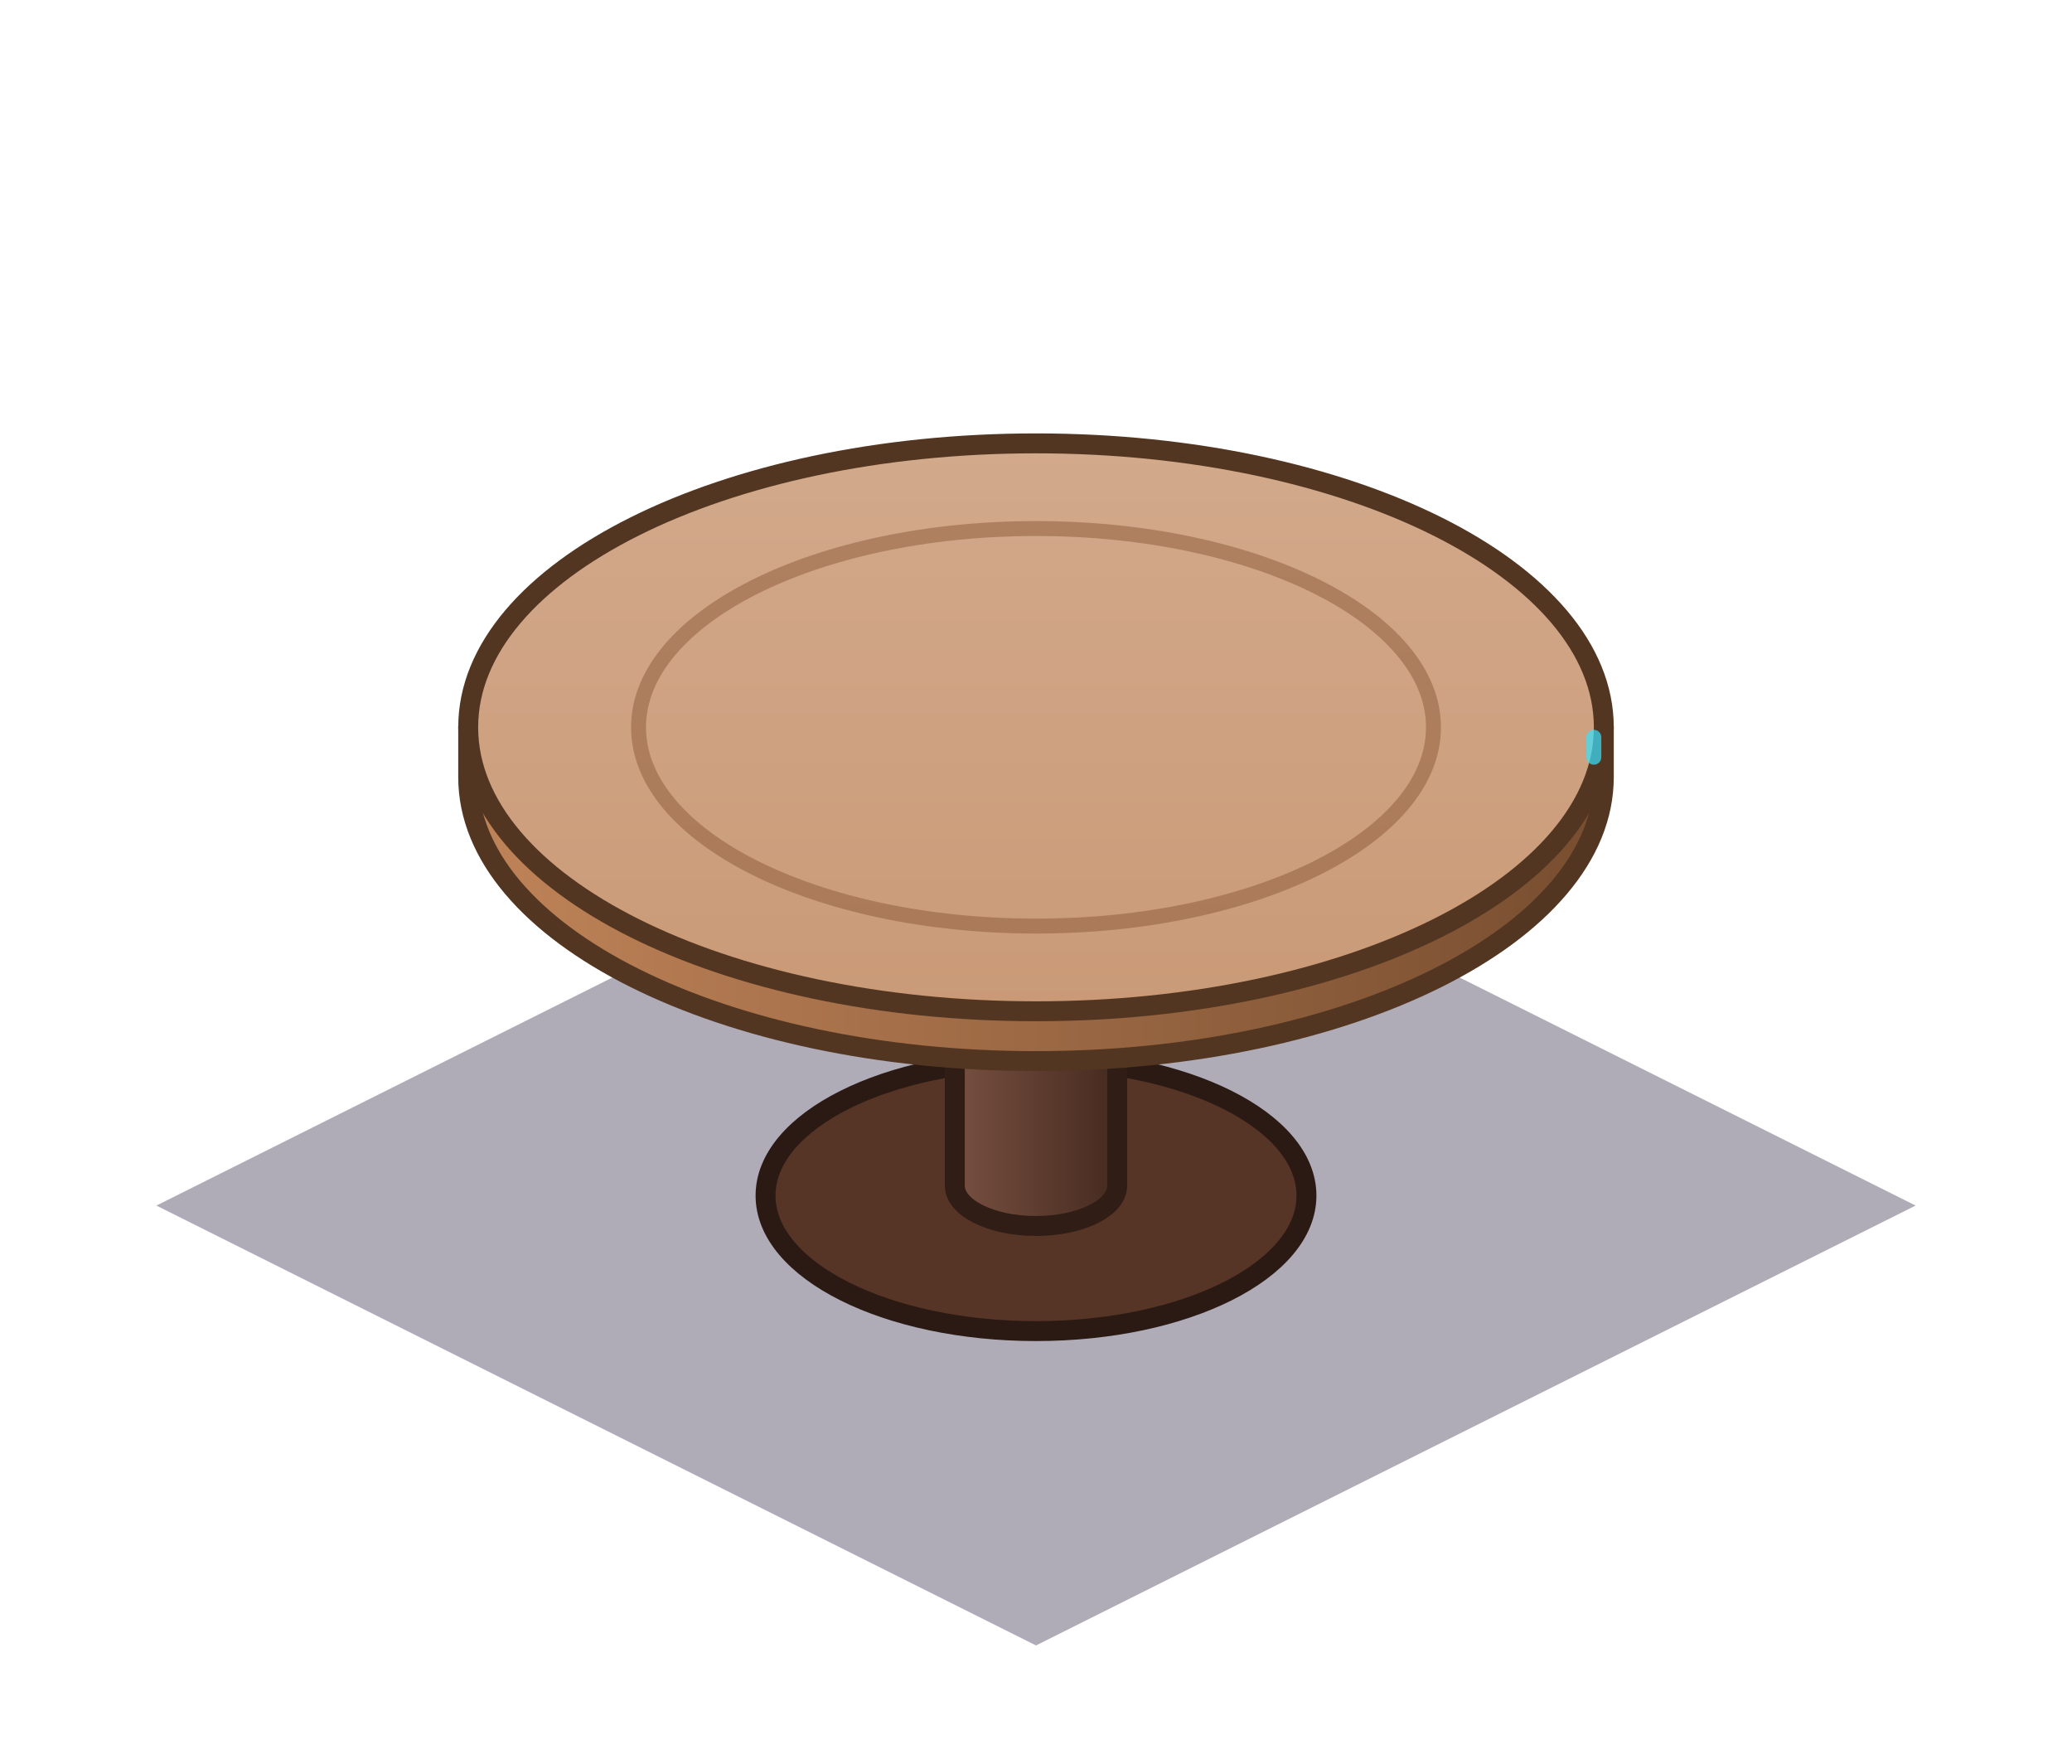
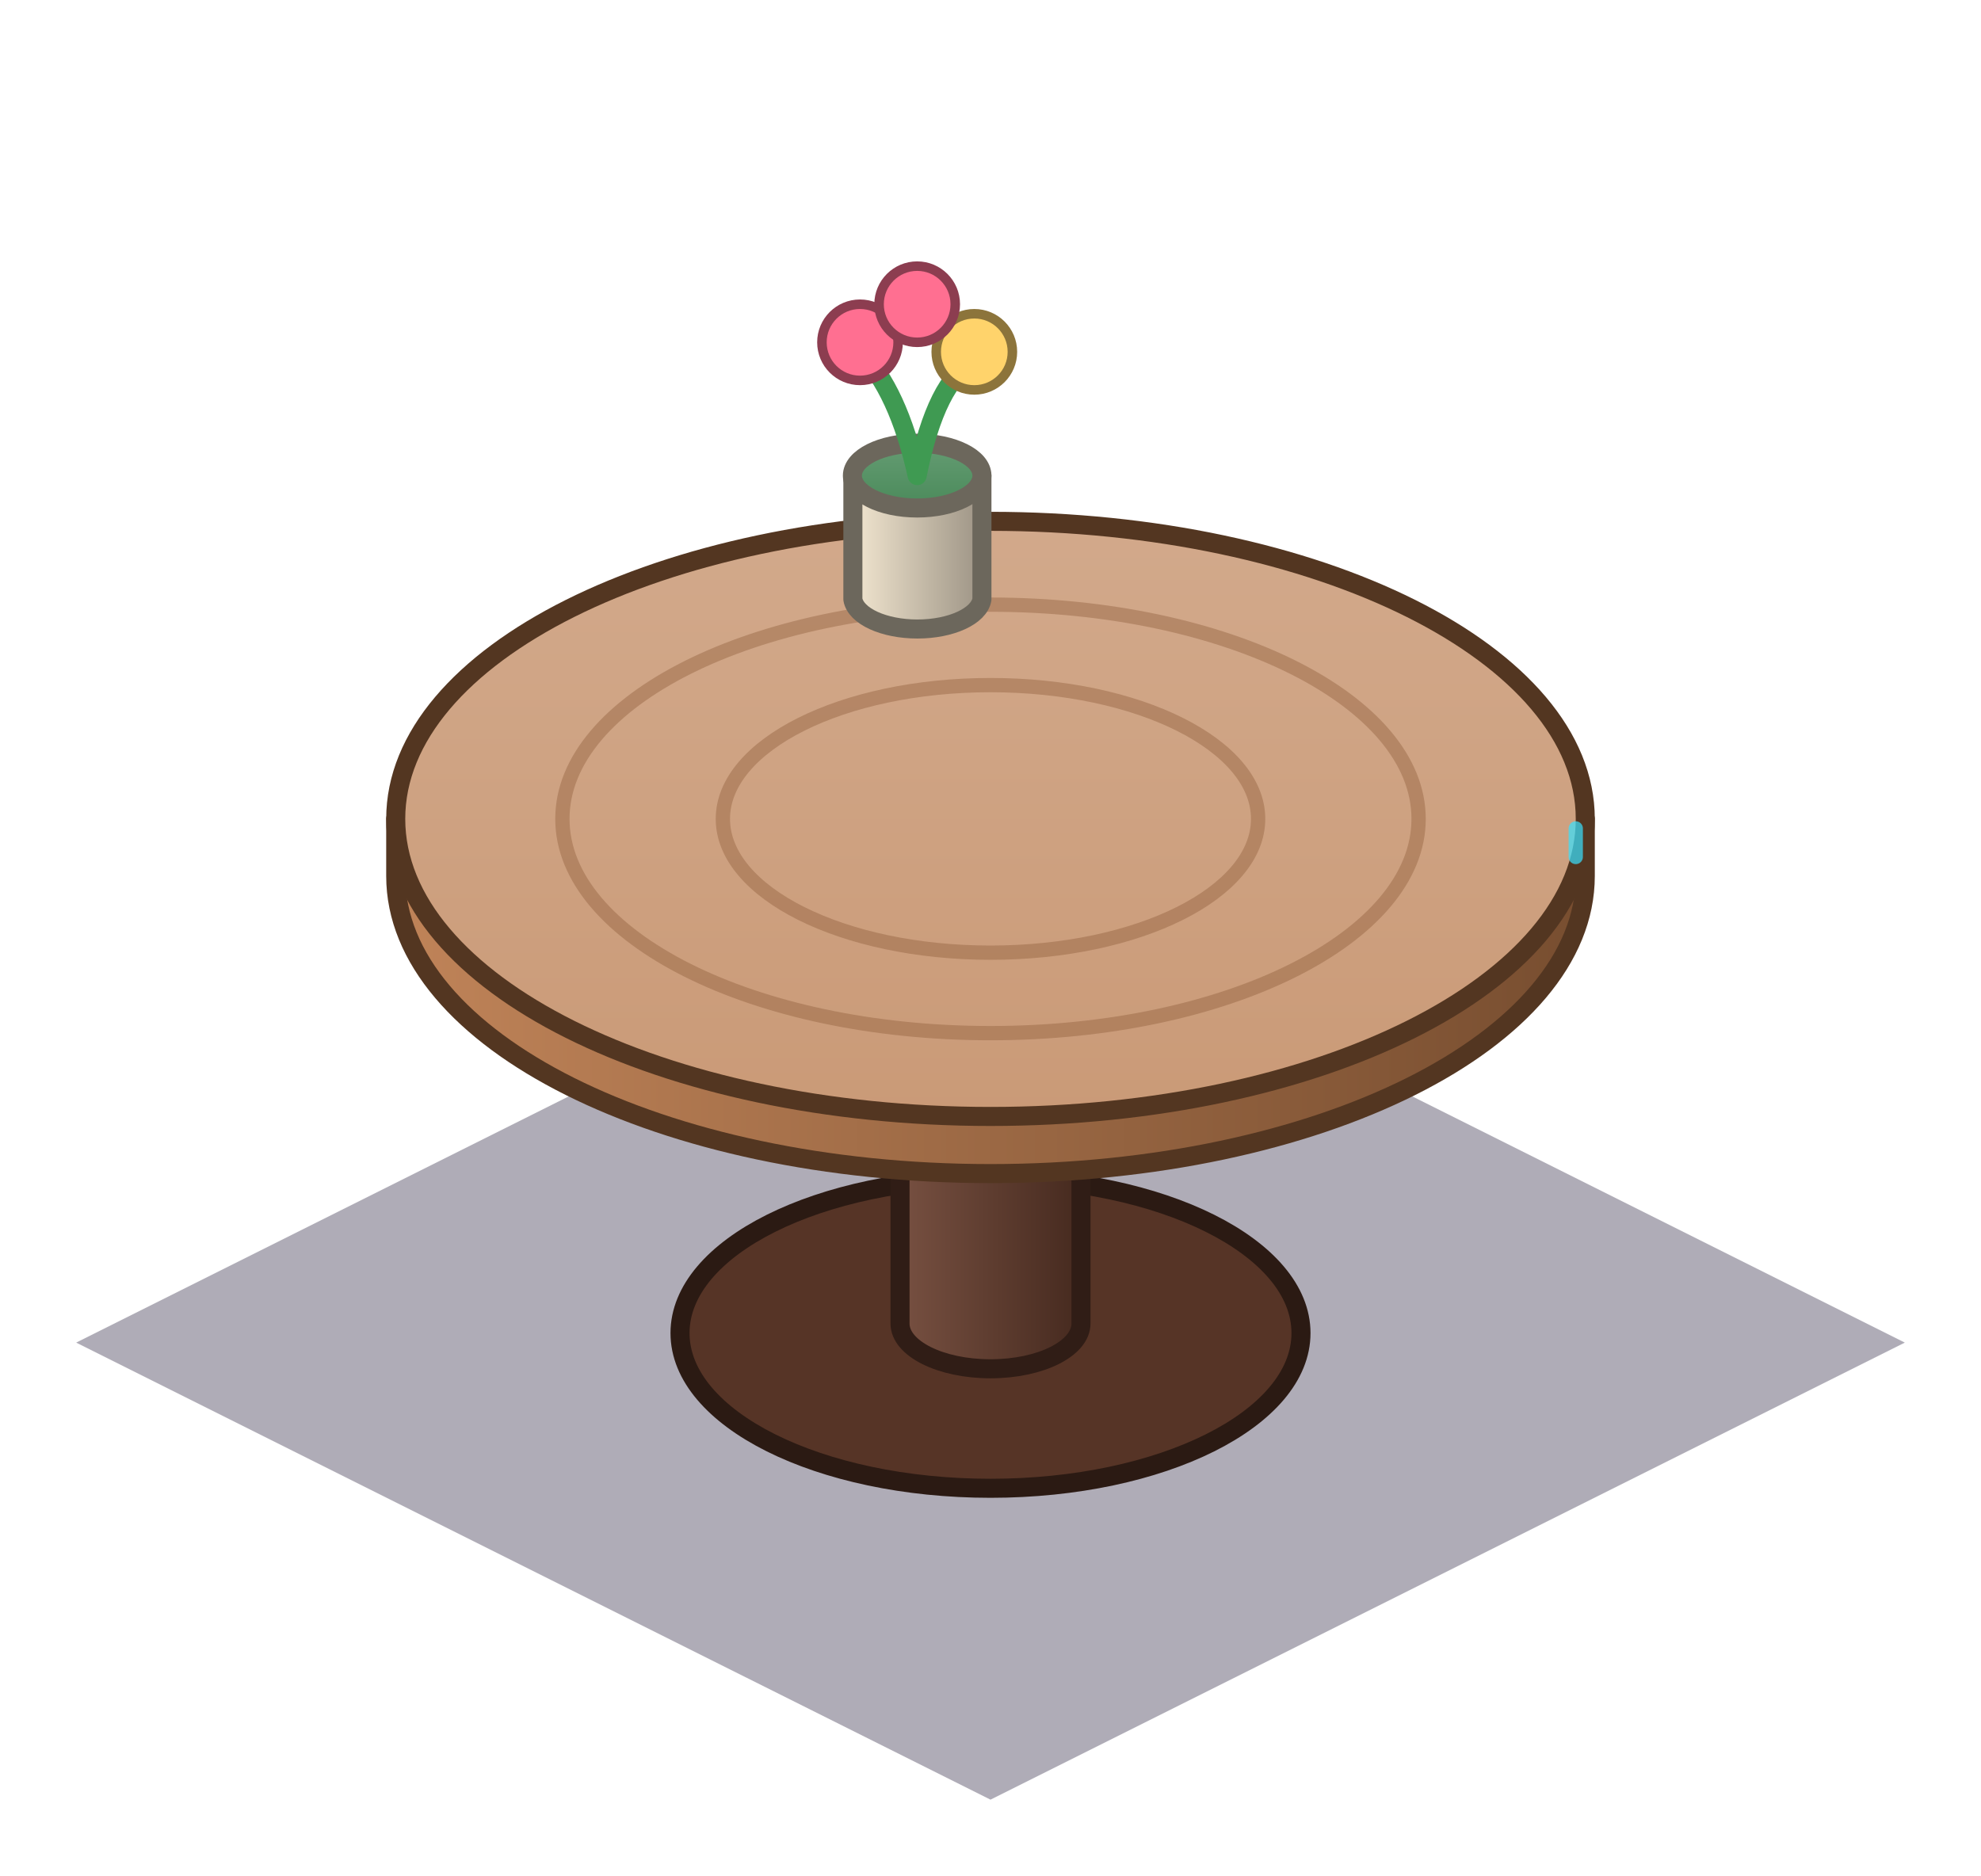
- <svg xmlns="http://www.w3.org/2000/svg" width="416" height="354" viewBox="0 0 416 354">
+ <svg xmlns="http://www.w3.org/2000/svg" width="416" height="394" viewBox="0 0 416 394">
  <defs>
    <linearGradient id="table_g1" x1="0" y1="0" x2="1" y2="0">
      <stop offset="0" stop-color="#775041" />
      <stop offset="1" stop-color="#462a1f" />
    </linearGradient>
    <linearGradient id="table_g2" x1="0" y1="0" x2="0" y2="1">
      <stop offset="0" stop-color="#9b7e72" />
      <stop offset="1" stop-color="#896759" />
    </linearGradient>
    <linearGradient id="table_g3" x1="0" y1="0" x2="1" y2="0">
      <stop offset="0" stop-color="#bf8358" />
      <stop offset="1" stop-color="#784e30" />
    </linearGradient>
    <linearGradient id="table_g4" x1="0" y1="0" x2="0" y2="1">
      <stop offset="0" stop-color="#d2a98b" />
      <stop offset="1" stop-color="#ca9a77" />
    </linearGradient>
+     <linearGradient id="table_g5" x1="0" y1="0" x2="1" y2="0">
+       <stop offset="0" stop-color="#f2e6d0" />
+       <stop offset="1" stop-color="#9d9485" />
+     </linearGradient>
+     <linearGradient id="table_g6" x1="0" y1="0" x2="0" y2="1">
+       <stop offset="0" stop-color="#659c73" />
+       <stop offset="1" stop-color="#4a8a5a" />
+     </linearGradient>
  </defs>
  <g id="shadow">
-     <polygon points="208.0,153.7 384.6,242.0 208.0,330.3 31.4,242.0" fill="#1a1230" opacity="0.35" />
+     <polygon points="208.0,186.0 400.0,282.0 208.0,378.0 16.0,282.0" fill="#1a1230" opacity="0.35" />
  </g>
  <g id="table">
-     <ellipse cx="208.0" cy="240.0" rx="54.3" ry="27.2" fill="#563426" stroke="#2b1a13" stroke-width="4" opacity="1.00" />
-     <path d="M 191.7 154.0 L 191.7 238.0 A 16.3 8.1 0 0 0 224.3 238.0 L 224.3 154.0 Z" fill="url(#table_g1)" stroke="#301d16" stroke-width="4" stroke-linejoin="round" />
-     <ellipse cx="208.0" cy="154.0" rx="16.3" ry="8.1" fill="url(#table_g2)" stroke="#301d16" stroke-width="4" opacity="1.00" />
-     <path d="M 94.0 146.0 L 94.0 156.0 A 114.0 57.0 0 0 0 322.0 156.0 L 322.0 146.0 Z" fill="url(#table_g3)" stroke="#533621" stroke-width="4" stroke-linejoin="round" />
-     <ellipse cx="208.0" cy="146.0" rx="114.0" ry="57.0" fill="url(#table_g4)" stroke="#533621" stroke-width="4" opacity="1.00" />
-     <line x1="320.0" y1="152.0" x2="320.0" y2="148.0" stroke="#38e1ff" stroke-width="3" stroke-opacity="0.7" stroke-linecap="round" />
-     <ellipse cx="208.0" cy="146.0" rx="79.8" ry="39.9" fill="none" stroke="#8b5a38" stroke-width="3" opacity="0.5" />
+     <ellipse cx="208.0" cy="280.0" rx="65.2" ry="32.6" fill="#563426" stroke="#2b1a13" stroke-width="4" opacity="1.00" />
+     <path d="M 189.0 184.0 L 189.0 278.0 A 19.0 9.5 0 0 0 227.0 278.0 L 227.0 184.0 Z" fill="url(#table_g1)" stroke="#301d16" stroke-width="4" stroke-linejoin="round" />
+     <ellipse cx="208.0" cy="184.0" rx="19.0" ry="9.5" fill="url(#table_g2)" stroke="#301d16" stroke-width="4" opacity="1.00" />
+     <path d="M 83.1 172.0 L 83.1 184.0 A 124.9 62.5 0 0 0 332.9 184.0 L 332.9 172.0 Z" fill="url(#table_g3)" stroke="#533621" stroke-width="4" stroke-linejoin="round" />
+     <ellipse cx="208.0" cy="172.0" rx="124.9" ry="62.5" fill="url(#table_g4)" stroke="#533621" stroke-width="4" opacity="1.00" />
+     <line x1="330.9" y1="180.0" x2="330.9" y2="174.0" stroke="#38e1ff" stroke-width="3" stroke-opacity="0.7" stroke-linecap="round" />
+     <ellipse cx="208.0" cy="172.0" rx="89.9" ry="45.0" fill="none" stroke="#8b5a38" stroke-width="3" opacity="0.4" />
+     <ellipse cx="208.0" cy="172.0" rx="56.2" ry="28.1" fill="none" stroke="#8b5a38" stroke-width="3" opacity="0.4" />
+   </g>
+   <g id="vase">
+     <path d="M 179.1 99.9 L 179.1 125.9 A 13.6 6.8 0 0 0 206.2 125.9 L 206.2 99.9 Z" fill="url(#table_g5)" stroke="#6c675c" stroke-width="4" stroke-linejoin="round" />
+     <ellipse cx="192.6" cy="99.9" rx="13.6" ry="6.8" fill="url(#table_g6)" stroke="#6c675c" stroke-width="4" opacity="1.00" />
+     <path d="M 192.6 99.9 q -4 -18 -12 -26 M 192.6 99.9 q 4 -20 12 -24" fill="none" stroke="#3f9a52" stroke-width="4" stroke-linecap="round" />
+     <circle cx="180.6" cy="71.9" r="8" fill="#ff6f91" stroke="#8c3d50" stroke-width="2" />
+     <circle cx="204.6" cy="73.9" r="8" fill="#ffd36b" stroke="#8c743b" stroke-width="2" />
+     <circle cx="192.6" cy="63.9" r="8" fill="#ff6f91" stroke="#8c3d50" stroke-width="2" />
  </g>
</svg>
